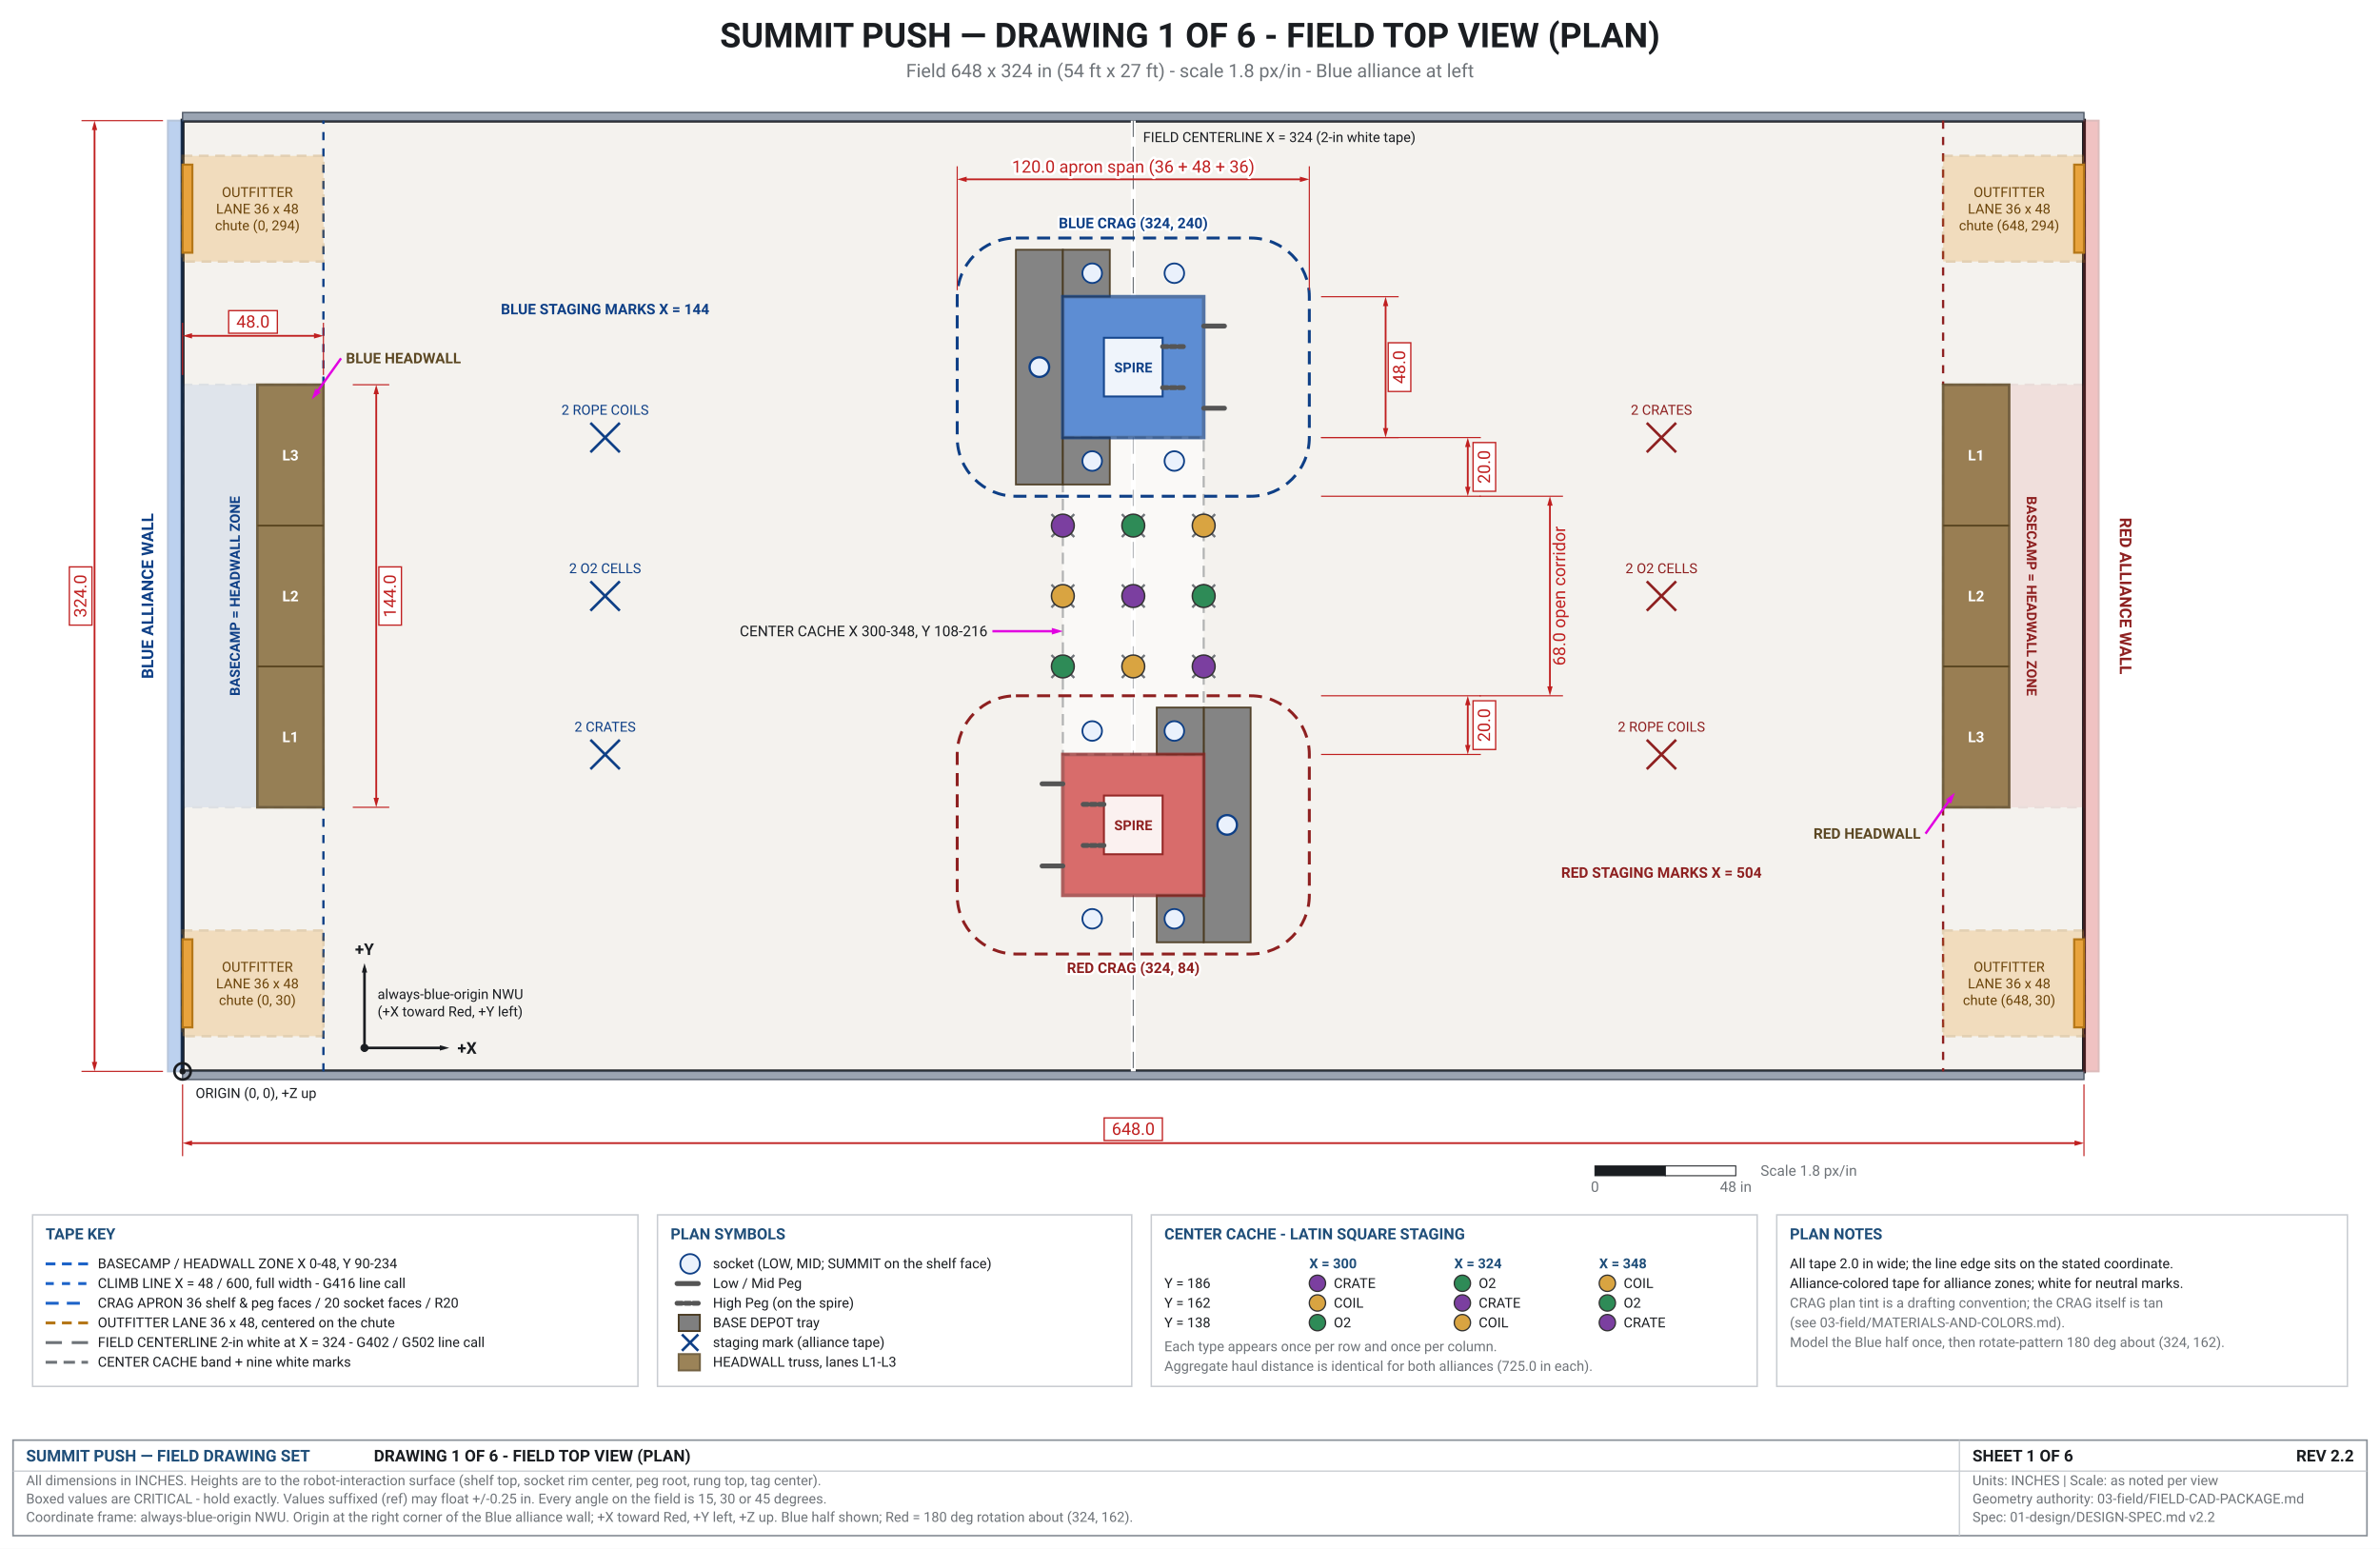
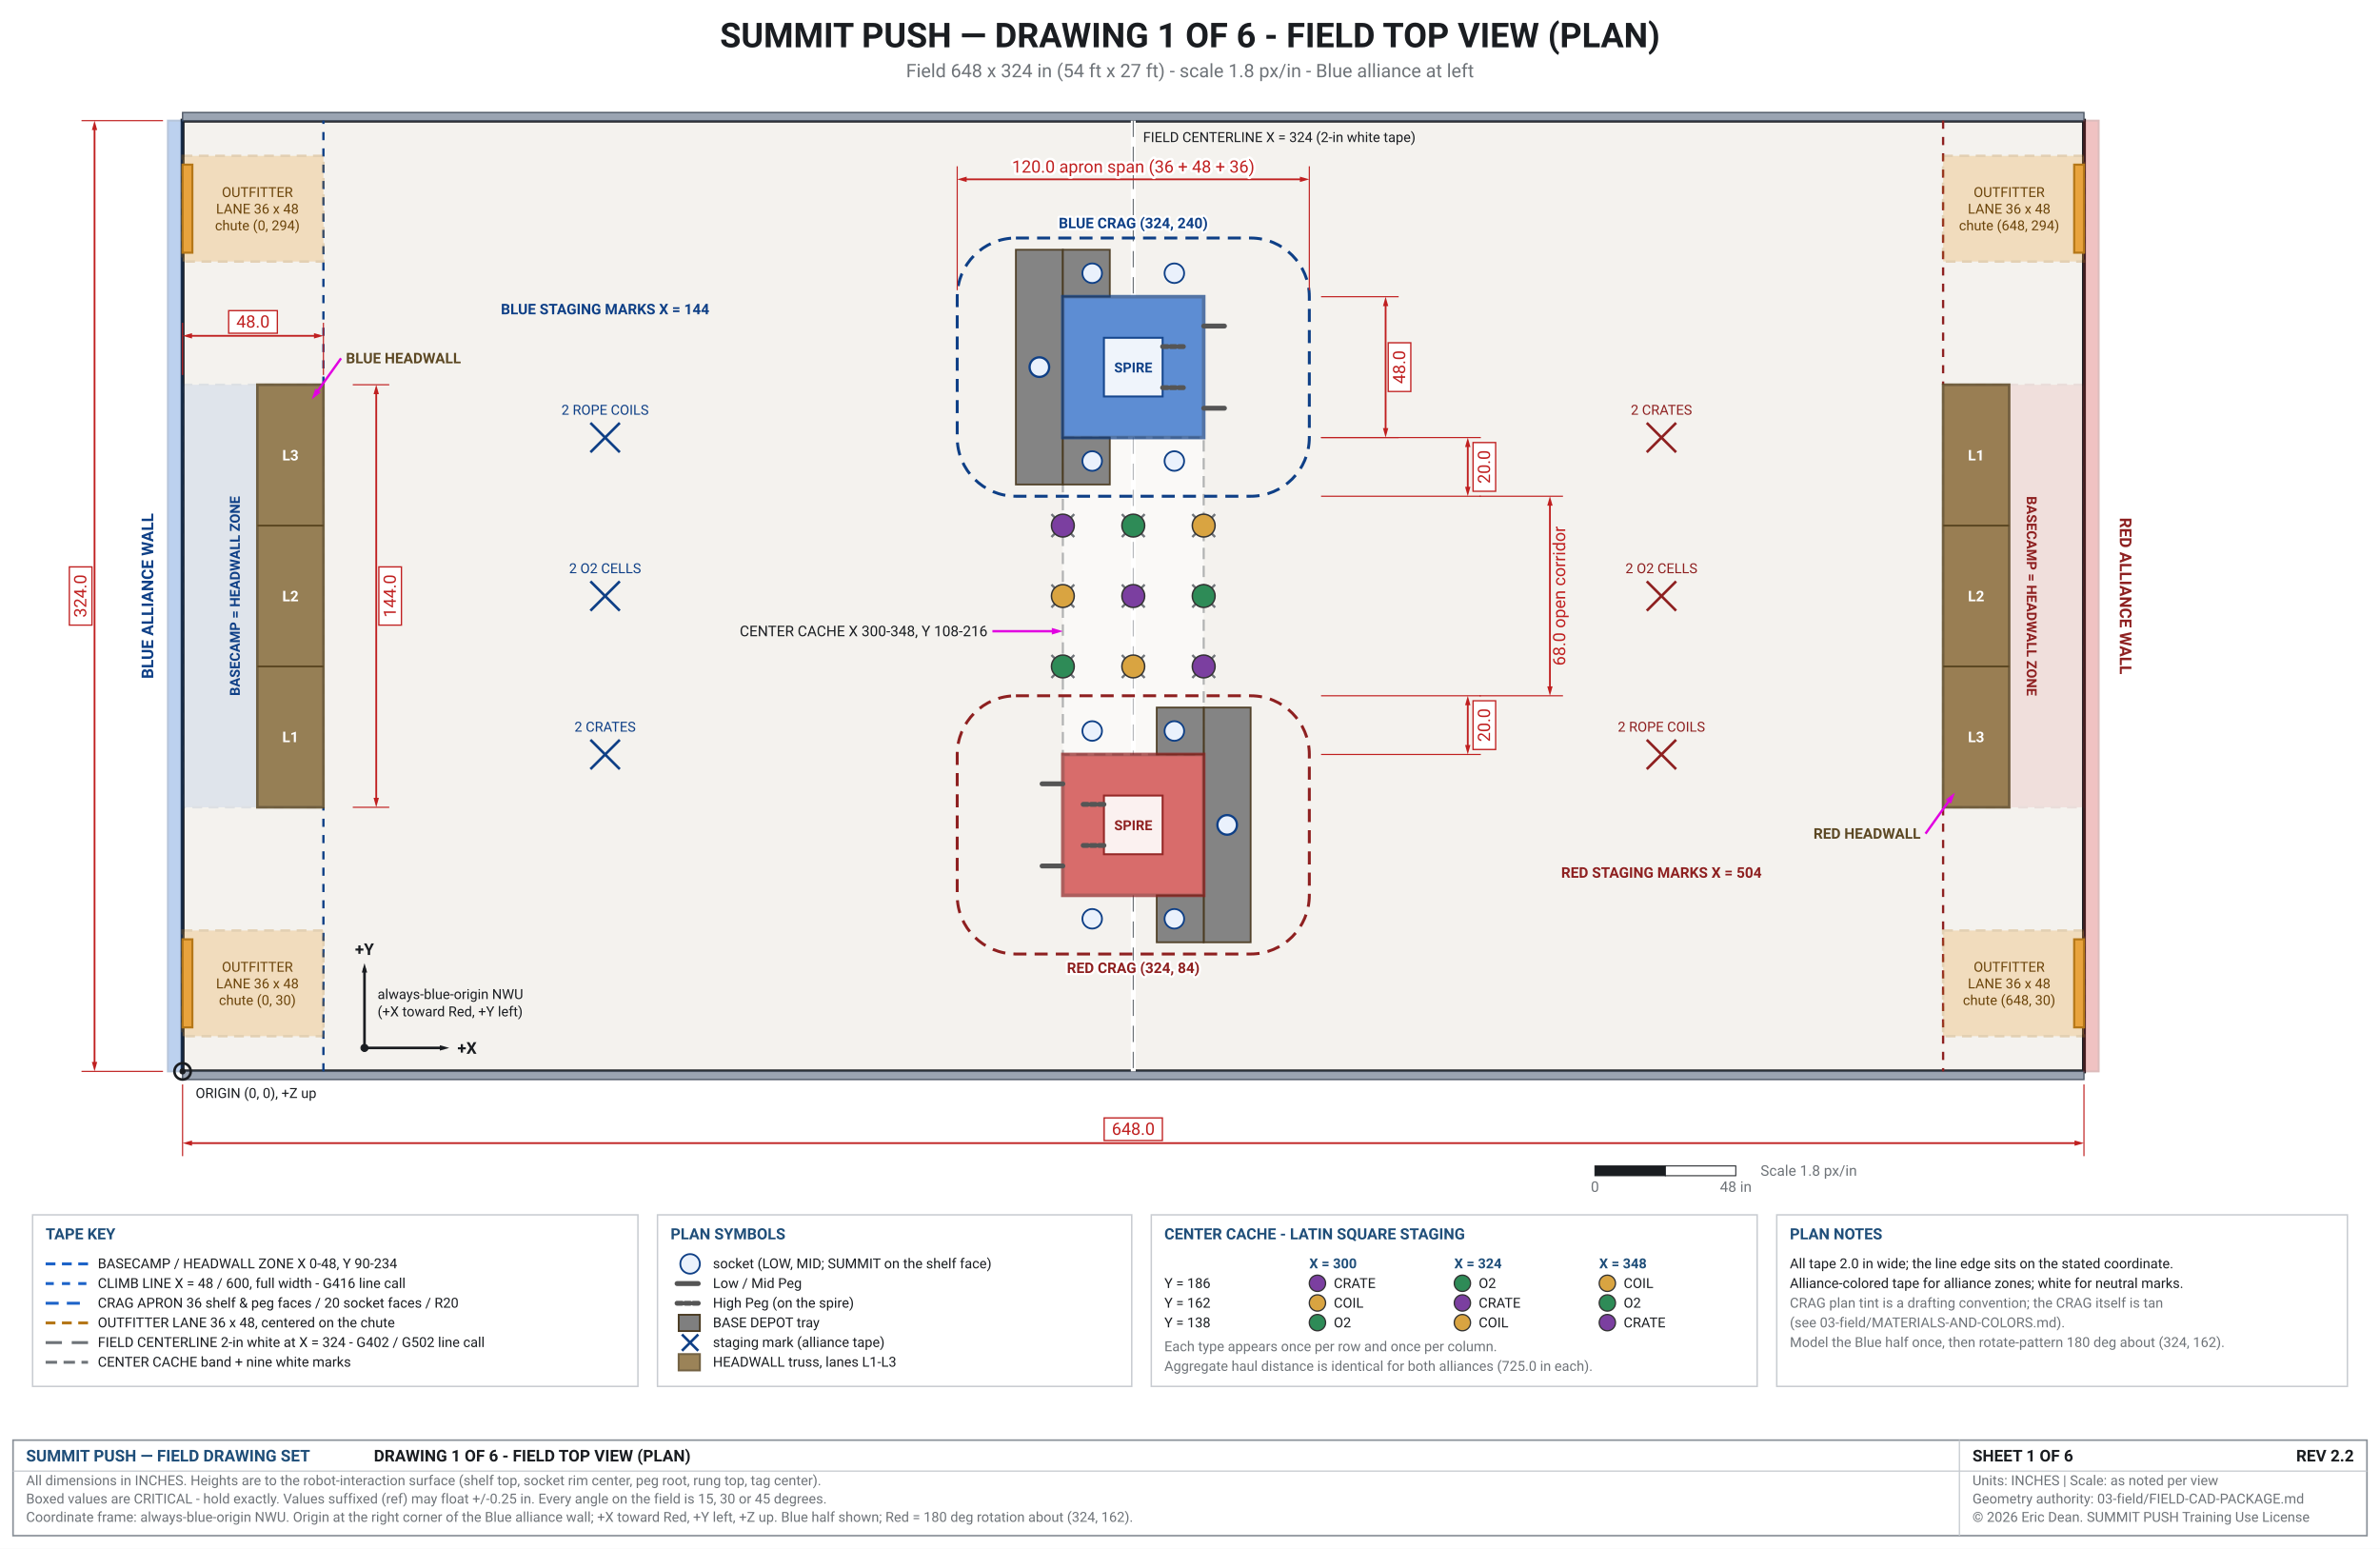
<svg xmlns="http://www.w3.org/2000/svg" viewBox="0 0 1460 950" font-family="Segoe UI, Roboto, Arial, sans-serif">
  <rect width="1460" height="950" fill="#ffffff" />
  <text x="730" y="29.0" text-anchor="middle" font-size="21.00" font-weight="bold" fill="#1A1D21">SUMMIT PUSH — DRAWING 1 OF 6 - FIELD TOP VIEW (PLAN)</text>
  <text x="730" y="47.4" text-anchor="middle" font-size="11.50" fill="#6E7378">Field 648 x 324 in (54 ft x 27 ft) - scale 1.8 px/in - Blue alliance at left</text>
  <rect x="112.00" y="74.00" width="1166.40" height="583.20" fill="#F4F2EE" stroke="#1A1D21" stroke-width="2.40" />
  <rect x="112.00" y="69.00" width="1166.40" height="5.00" fill="#9AA4B2" stroke="#4A5462" stroke-width="0.80" />
  <rect x="112.00" y="657.20" width="1166.40" height="5.00" fill="#9AA4B2" stroke="#4A5462" stroke-width="0.80" />
  <rect x="103.00" y="74.00" width="9.00" height="583.20" fill="#1D63C8" stroke="#0E3F86" stroke-width="1.20" opacity="0.30" />
  <rect x="1278.40" y="74.00" width="9.00" height="583.20" fill="#CC3333" stroke="#8E2020" stroke-width="1.20" opacity="0.30" />
  <text x="94.00" y="365.60" font-size="10.00" fill="#0E3F86" text-anchor="middle" font-weight="bold" transform="rotate(-90.00 94.00 365.60)">BLUE ALLIANCE WALL</text>
  <text x="1300.40" y="365.60" font-size="10.00" fill="#8E2020" text-anchor="middle" font-weight="bold" transform="rotate(90.00 1300.40 365.60)">RED ALLIANCE WALL</text>
  <line x1="695.20" y1="74.00" x2="695.20" y2="182.00" stroke="#FFFFFF" stroke-width="3.00" />
  <line x1="695.20" y1="74.00" x2="695.20" y2="182.00" stroke="#6E7378" stroke-width="0.70" stroke-dasharray="10 6" />
  <line x1="695.20" y1="268.40" x2="695.20" y2="462.80" stroke="#FFFFFF" stroke-width="3.00" />
  <line x1="695.20" y1="268.40" x2="695.20" y2="462.80" stroke="#6E7378" stroke-width="0.70" stroke-dasharray="10 6" />
  <line x1="695.20" y1="549.20" x2="695.20" y2="657.20" stroke="#FFFFFF" stroke-width="3.00" />
  <line x1="695.20" y1="549.20" x2="695.20" y2="657.20" stroke="#6E7378" stroke-width="0.70" stroke-dasharray="10 6" />
  <text x="701.20" y="87.12" font-size="8.50" fill="#1A1D21">FIELD CENTERLINE X = 324 (2-in white tape)</text>
  <rect x="652.00" y="268.40" width="86.40" height="194.40" fill="#FFFFFF" stroke="#6E7378" stroke-width="1.30" stroke-dasharray="7 4" opacity="0.50" />
  <rect x="112.00" y="236.00" width="86.40" height="259.20" fill="#1D63C8" stroke="#0E3F86" stroke-width="1.40" stroke-dasharray="6 4" opacity="0.10" />
  <line x1="198.40" y1="657.20" x2="198.40" y2="495.20" stroke="#0E3F86" stroke-width="1.40" stroke-dasharray="5 5" />
  <line x1="198.40" y1="236.00" x2="198.40" y2="74.00" stroke="#0E3F86" stroke-width="1.40" stroke-dasharray="5 5" />
  <text x="147.10" y="365.60" font-size="8.50" fill="#0E3F86" text-anchor="middle" font-weight="bold" transform="rotate(-90.00 147.10 365.60)">BASECAMP = HEADWALL ZONE</text>
  <rect x="157.89" y="236.00" width="40.51" height="259.20" fill="#8A6D3B" stroke="#5C4823" stroke-width="1.60" opacity="0.85" />
  <line x1="157.89" y1="408.80" x2="198.40" y2="408.80" stroke="#5C4823" stroke-width="1.20" />
  <line x1="157.89" y1="322.40" x2="198.40" y2="322.40" stroke="#5C4823" stroke-width="1.20" />
  <line x1="209.20" y1="219.80" x2="193.36" y2="241.97" stroke="#E100E1" stroke-width="1.45" />
  <path d="M 191.20 245.00 L 193.48 238.32 L 196.78 240.68 Z" fill="#E100E1" stroke="none" />
  <text x="212.20" y="222.86" font-size="9.00" fill="#5C4823" font-weight="bold">BLUE HEADWALL</text>
  <text x="178.15" y="455.24" font-size="9.00" fill="#FFFFFF" text-anchor="middle" font-weight="bold">L1</text>
  <text x="178.15" y="368.84" font-size="9.00" fill="#FFFFFF" text-anchor="middle" font-weight="bold">L2</text>
  <text x="178.15" y="282.44" font-size="9.00" fill="#FFFFFF" text-anchor="middle" font-weight="bold">L3</text>
  <rect x="112.00" y="570.80" width="86.40" height="64.80" fill="#E8A33D" stroke="#B57718" stroke-width="1.50" stroke-dasharray="6 4" opacity="0.28" />
  <rect x="112.00" y="576.20" width="6.00" height="54.00" fill="#E8A33D" stroke="#B57718" stroke-width="1.30" />
  <text x="157.90" y="596.06" font-size="8.50" fill="#6B440A" text-anchor="middle">OUTFITTER</text>
  <text x="157.90" y="606.26" font-size="8.50" fill="#6B440A" text-anchor="middle">LANE 36 x 48</text>
  <text x="157.90" y="616.46" font-size="8.50" fill="#6B440A" text-anchor="middle">chute (0, 30)</text>
  <rect x="112.00" y="95.60" width="86.40" height="64.80" fill="#E8A33D" stroke="#B57718" stroke-width="1.50" stroke-dasharray="6 4" opacity="0.28" />
  <rect x="112.00" y="101.00" width="6.00" height="54.00" fill="#E8A33D" stroke="#B57718" stroke-width="1.30" />
  <text x="157.90" y="120.86" font-size="8.50" fill="#6B440A" text-anchor="middle">OUTFITTER</text>
  <text x="157.90" y="131.06" font-size="8.50" fill="#6B440A" text-anchor="middle">LANE 36 x 48</text>
  <text x="157.90" y="141.26" font-size="8.50" fill="#6B440A" text-anchor="middle">chute (0, 294)</text>
  <line x1="362.20" y1="453.80" x2="380.20" y2="471.80" stroke="#0E3F86" stroke-width="1.60" />
  <line x1="362.20" y1="471.80" x2="380.20" y2="453.80" stroke="#0E3F86" stroke-width="1.60" />
  <text x="371.20" y="448.80" font-size="8.50" fill="#0E3F86" text-anchor="middle">2 CRATES</text>
  <line x1="362.20" y1="356.60" x2="380.20" y2="374.60" stroke="#0E3F86" stroke-width="1.60" />
  <line x1="362.20" y1="374.60" x2="380.20" y2="356.60" stroke="#0E3F86" stroke-width="1.60" />
  <text x="371.20" y="351.60" font-size="8.50" fill="#0E3F86" text-anchor="middle">2 O2 CELLS</text>
  <line x1="362.20" y1="259.40" x2="380.20" y2="277.40" stroke="#0E3F86" stroke-width="1.60" />
  <line x1="362.20" y1="277.40" x2="380.20" y2="259.40" stroke="#0E3F86" stroke-width="1.60" />
  <text x="371.20" y="254.40" font-size="8.50" fill="#0E3F86" text-anchor="middle">2 ROPE COILS</text>
  <text x="371.20" y="192.80" font-size="9.00" fill="#0E3F86" text-anchor="middle" font-weight="bold">BLUE STAGING MARKS  X = 144</text>
  <rect x="623.20" y="153.20" width="28.80" height="144.00" fill="#7F7F7F" stroke="#4A3B22" stroke-width="1.10" opacity="0.95" />
  <rect x="652.00" y="268.40" width="28.80" height="28.80" fill="#7F7F7F" stroke="#4A3B22" stroke-width="1.10" opacity="0.95" />
  <rect x="652.00" y="153.20" width="28.80" height="28.80" fill="#7F7F7F" stroke="#4A3B22" stroke-width="1.10" opacity="0.95" />
  <rect x="652.00" y="182.00" width="86.40" height="86.40" fill="#1D63C8" stroke="#0E3F86" stroke-width="2.20" opacity="0.70" />
  <rect x="677.20" y="207.20" width="36.00" height="36.00" fill="#FFFFFF" stroke="#0E3F86" stroke-width="1.20" opacity="0.90" />
  <text x="695.20" y="228.44" font-size="8.50" fill="#0E3F86" text-anchor="middle" font-weight="bold">SPIRE</text>
  <circle cx="670.00" cy="282.80" r="6.01" fill="#EAF1FC" stroke="#0E3F86" stroke-width="1.10" />
  <circle cx="670.00" cy="167.60" r="6.01" fill="#EAF1FC" stroke="#0E3F86" stroke-width="1.10" />
  <circle cx="720.40" cy="282.80" r="6.01" fill="#EAF1FC" stroke="#0E3F86" stroke-width="1.10" />
  <circle cx="720.40" cy="167.60" r="6.01" fill="#EAF1FC" stroke="#0E3F86" stroke-width="1.10" />
  <circle cx="637.60" cy="225.20" r="6.01" fill="#EAF1FC" stroke="#0E3F86" stroke-width="1.40" />
  <line x1="738.40" y1="250.40" x2="751.13" y2="250.40" stroke="#555555" stroke-width="3.00" stroke-linecap="round" />
  <line x1="713.20" y1="237.80" x2="725.93" y2="237.80" stroke="#555555" stroke-width="3.00" stroke-dasharray="3 2" stroke-linecap="round" />
  <line x1="738.40" y1="200.00" x2="751.13" y2="200.00" stroke="#555555" stroke-width="3.00" stroke-linecap="round" />
  <line x1="713.20" y1="212.60" x2="725.93" y2="212.60" stroke="#555555" stroke-width="3.00" stroke-dasharray="3 2" stroke-linecap="round" />
  <rect x="587.20" y="146.00" width="216.00" height="158.40" fill="none" stroke="#0E3F86" stroke-width="1.80" rx="36.00" stroke-dasharray="8 5" />
  <text x="695.20" y="140.00" font-size="9.00" fill="#0E3F86" text-anchor="middle" font-weight="bold" stroke="#FFFFFF" stroke-width="2.70" stroke-linejoin="round" paint-order="stroke">BLUE CRAG (324, 240)</text>
  <rect x="1192.00" y="236.00" width="86.40" height="259.20" fill="#CC3333" stroke="#8E2020" stroke-width="1.40" stroke-dasharray="6 4" opacity="0.10" />
  <line x1="1192.00" y1="74.00" x2="1192.00" y2="236.00" stroke="#8E2020" stroke-width="1.40" stroke-dasharray="5 5" />
  <line x1="1192.00" y1="495.20" x2="1192.00" y2="657.20" stroke="#8E2020" stroke-width="1.40" stroke-dasharray="5 5" />
  <text x="1243.30" y="365.60" font-size="8.50" fill="#8E2020" text-anchor="middle" font-weight="bold" transform="rotate(90.00 1243.30 365.60)">BASECAMP = HEADWALL ZONE</text>
  <rect x="1192.00" y="236.00" width="40.51" height="259.20" fill="#8A6D3B" stroke="#5C4823" stroke-width="1.60" opacity="0.85" />
  <line x1="1232.51" y1="322.40" x2="1192.00" y2="322.40" stroke="#5C4823" stroke-width="1.20" />
  <line x1="1232.51" y1="408.80" x2="1192.00" y2="408.80" stroke="#5C4823" stroke-width="1.20" />
  <line x1="1181.20" y1="511.40" x2="1197.04" y2="489.23" stroke="#E100E1" stroke-width="1.45" />
  <path d="M 1199.20 486.20 L 1196.92 492.88 L 1193.62 490.52 Z" fill="#E100E1" stroke="none" />
  <text x="1178.20" y="514.46" font-size="9.00" fill="#5C4823" text-anchor="end" font-weight="bold">RED HEADWALL</text>
  <text x="1212.25" y="282.44" font-size="9.00" fill="#FFFFFF" text-anchor="middle" font-weight="bold">L1</text>
  <text x="1212.25" y="368.84" font-size="9.00" fill="#FFFFFF" text-anchor="middle" font-weight="bold">L2</text>
  <text x="1212.25" y="455.24" font-size="9.00" fill="#FFFFFF" text-anchor="middle" font-weight="bold">L3</text>
  <rect x="1192.00" y="95.60" width="86.40" height="64.80" fill="#E8A33D" stroke="#B57718" stroke-width="1.50" stroke-dasharray="6 4" opacity="0.28" />
  <rect x="1272.40" y="101.00" width="6.00" height="54.00" fill="#E8A33D" stroke="#B57718" stroke-width="1.30" />
  <text x="1232.50" y="120.86" font-size="8.50" fill="#6B440A" text-anchor="middle">OUTFITTER</text>
  <text x="1232.50" y="131.06" font-size="8.50" fill="#6B440A" text-anchor="middle">LANE 36 x 48</text>
  <text x="1232.50" y="141.26" font-size="8.50" fill="#6B440A" text-anchor="middle">chute (648, 294)</text>
  <rect x="1192.00" y="570.80" width="86.40" height="64.80" fill="#E8A33D" stroke="#B57718" stroke-width="1.50" stroke-dasharray="6 4" opacity="0.28" />
  <rect x="1272.40" y="576.20" width="6.00" height="54.00" fill="#E8A33D" stroke="#B57718" stroke-width="1.30" />
  <text x="1232.50" y="596.06" font-size="8.50" fill="#6B440A" text-anchor="middle">OUTFITTER</text>
  <text x="1232.50" y="606.26" font-size="8.50" fill="#6B440A" text-anchor="middle">LANE 36 x 48</text>
  <text x="1232.50" y="616.46" font-size="8.50" fill="#6B440A" text-anchor="middle">chute (648, 30)</text>
  <line x1="1010.20" y1="259.40" x2="1028.20" y2="277.40" stroke="#8E2020" stroke-width="1.60" />
  <line x1="1010.20" y1="277.40" x2="1028.20" y2="259.40" stroke="#8E2020" stroke-width="1.60" />
  <text x="1019.20" y="254.40" font-size="8.50" fill="#8E2020" text-anchor="middle">2 CRATES</text>
  <line x1="1010.20" y1="356.60" x2="1028.20" y2="374.60" stroke="#8E2020" stroke-width="1.60" />
  <line x1="1010.20" y1="374.60" x2="1028.20" y2="356.60" stroke="#8E2020" stroke-width="1.60" />
  <text x="1019.20" y="351.60" font-size="8.50" fill="#8E2020" text-anchor="middle">2 O2 CELLS</text>
  <line x1="1010.20" y1="453.80" x2="1028.20" y2="471.80" stroke="#8E2020" stroke-width="1.60" />
  <line x1="1010.20" y1="471.80" x2="1028.20" y2="453.80" stroke="#8E2020" stroke-width="1.60" />
  <text x="1019.20" y="448.80" font-size="8.50" fill="#8E2020" text-anchor="middle">2 ROPE COILS</text>
  <text x="1019.20" y="538.40" font-size="9.00" fill="#8E2020" text-anchor="middle" font-weight="bold">RED STAGING MARKS  X = 504</text>
  <rect x="738.40" y="434.00" width="28.80" height="144.00" fill="#7F7F7F" stroke="#4A3B22" stroke-width="1.10" opacity="0.95" />
  <rect x="709.60" y="549.20" width="28.80" height="28.80" fill="#7F7F7F" stroke="#4A3B22" stroke-width="1.10" opacity="0.95" />
  <rect x="709.60" y="434.00" width="28.80" height="28.80" fill="#7F7F7F" stroke="#4A3B22" stroke-width="1.10" opacity="0.95" />
  <rect x="652.00" y="462.80" width="86.40" height="86.40" fill="#CC3333" stroke="#8E2020" stroke-width="2.20" opacity="0.70" />
  <rect x="677.20" y="488.00" width="36.00" height="36.00" fill="#FFFFFF" stroke="#8E2020" stroke-width="1.20" opacity="0.90" />
  <text x="695.20" y="509.24" font-size="8.50" fill="#8E2020" text-anchor="middle" font-weight="bold">SPIRE</text>
  <circle cx="720.40" cy="563.60" r="6.01" fill="#EAF1FC" stroke="#0E3F86" stroke-width="1.10" />
  <circle cx="720.40" cy="448.40" r="6.01" fill="#EAF1FC" stroke="#0E3F86" stroke-width="1.10" />
  <circle cx="670.00" cy="563.60" r="6.01" fill="#EAF1FC" stroke="#0E3F86" stroke-width="1.10" />
  <circle cx="670.00" cy="448.40" r="6.01" fill="#EAF1FC" stroke="#0E3F86" stroke-width="1.10" />
  <circle cx="752.80" cy="506.00" r="6.01" fill="#EAF1FC" stroke="#0E3F86" stroke-width="1.40" />
  <line x1="652.00" y1="531.20" x2="639.27" y2="531.20" stroke="#555555" stroke-width="3.00" stroke-linecap="round" />
  <line x1="677.20" y1="518.60" x2="664.47" y2="518.60" stroke="#555555" stroke-width="3.00" stroke-dasharray="3 2" stroke-linecap="round" />
  <line x1="652.00" y1="480.80" x2="639.27" y2="480.80" stroke="#555555" stroke-width="3.00" stroke-linecap="round" />
  <line x1="677.20" y1="493.40" x2="664.47" y2="493.40" stroke="#555555" stroke-width="3.00" stroke-dasharray="3 2" stroke-linecap="round" />
  <rect x="587.20" y="426.80" width="216.00" height="158.40" fill="none" stroke="#8E2020" stroke-width="1.80" rx="36.00" stroke-dasharray="8 5" />
  <text x="695.20" y="596.86" font-size="9.00" fill="#8E2020" text-anchor="middle" font-weight="bold" stroke="#FFFFFF" stroke-width="2.70" stroke-linejoin="round" paint-order="stroke">RED CRAG (324, 84)</text>
  <line x1="645.00" y1="401.80" x2="659.00" y2="415.80" stroke="#6E7378" stroke-width="1.40" />
  <line x1="645.00" y1="415.80" x2="659.00" y2="401.80" stroke="#6E7378" stroke-width="1.40" />
  <circle cx="652.00" cy="408.80" r="7.00" fill="#2E8B57" stroke="#333333" stroke-width="0.90" />
  <line x1="645.00" y1="358.60" x2="659.00" y2="372.60" stroke="#6E7378" stroke-width="1.40" />
  <line x1="645.00" y1="372.60" x2="659.00" y2="358.60" stroke="#6E7378" stroke-width="1.40" />
  <circle cx="652.00" cy="365.60" r="7.00" fill="#D9A441" stroke="#333333" stroke-width="0.90" />
  <line x1="645.00" y1="315.40" x2="659.00" y2="329.40" stroke="#6E7378" stroke-width="1.40" />
  <line x1="645.00" y1="329.40" x2="659.00" y2="315.40" stroke="#6E7378" stroke-width="1.40" />
  <circle cx="652.00" cy="322.40" r="7.00" fill="#7B3FA0" stroke="#333333" stroke-width="0.90" />
  <line x1="688.20" y1="401.80" x2="702.20" y2="415.80" stroke="#6E7378" stroke-width="1.40" />
  <line x1="688.20" y1="415.80" x2="702.20" y2="401.80" stroke="#6E7378" stroke-width="1.40" />
  <circle cx="695.20" cy="408.80" r="7.00" fill="#D9A441" stroke="#333333" stroke-width="0.90" />
  <line x1="688.20" y1="358.60" x2="702.20" y2="372.60" stroke="#6E7378" stroke-width="1.40" />
  <line x1="688.20" y1="372.60" x2="702.20" y2="358.60" stroke="#6E7378" stroke-width="1.40" />
  <circle cx="695.20" cy="365.60" r="7.00" fill="#7B3FA0" stroke="#333333" stroke-width="0.90" />
  <line x1="688.20" y1="315.40" x2="702.20" y2="329.40" stroke="#6E7378" stroke-width="1.40" />
  <line x1="688.20" y1="329.40" x2="702.20" y2="315.40" stroke="#6E7378" stroke-width="1.40" />
  <circle cx="695.20" cy="322.40" r="7.00" fill="#2E8B57" stroke="#333333" stroke-width="0.90" />
  <line x1="731.40" y1="401.80" x2="745.40" y2="415.80" stroke="#6E7378" stroke-width="1.40" />
  <line x1="731.40" y1="415.80" x2="745.40" y2="401.80" stroke="#6E7378" stroke-width="1.40" />
  <circle cx="738.40" cy="408.80" r="7.00" fill="#7B3FA0" stroke="#333333" stroke-width="0.90" />
  <line x1="731.40" y1="358.60" x2="745.40" y2="372.60" stroke="#6E7378" stroke-width="1.40" />
  <line x1="731.40" y1="372.60" x2="745.40" y2="358.60" stroke="#6E7378" stroke-width="1.40" />
  <circle cx="738.40" cy="365.60" r="7.00" fill="#2E8B57" stroke="#333333" stroke-width="0.90" />
  <line x1="731.40" y1="315.40" x2="745.40" y2="329.40" stroke="#6E7378" stroke-width="1.40" />
  <line x1="731.40" y1="329.40" x2="745.40" y2="315.40" stroke="#6E7378" stroke-width="1.40" />
  <circle cx="738.40" cy="322.40" r="7.00" fill="#D9A441" stroke="#333333" stroke-width="0.90" />
  <line x1="608.80" y1="387.20" x2="648.28" y2="387.20" stroke="#E100E1" stroke-width="1.45" />
  <path d="M 652.00 387.20 L 645.24 389.23 L 645.24 385.17 Z" fill="#E100E1" stroke="none" />
  <text x="605.80" y="390.26" font-size="9.00" fill="#1A1D21" text-anchor="end">CENTER CACHE  X 300-348, Y 108-216</text>
  <line x1="115.19" y1="701.20" x2="1275.21" y2="701.20" stroke="#C02020" stroke-width="1.10" />
  <path d="M 1278.40 701.20 L 1272.61 702.84 L 1272.61 699.56 Z" fill="#C02020" stroke="none" />
  <path d="M 112.00 701.20 L 117.79 699.56 L 117.79 702.84 Z" fill="#C02020" stroke="none" />
  <line x1="112.00" y1="665.20" x2="112.00" y2="709.20" stroke="#C02020" stroke-width="0.70" />
  <line x1="1278.40" y1="665.20" x2="1278.40" y2="709.20" stroke="#C02020" stroke-width="0.70" />
  <rect x="677.34" y="685.74" width="35.72" height="13.86" fill="#ffffff" stroke="#C02020" stroke-width="0.80" />
  <text x="695.20" y="696.13" font-size="10.50" fill="#C02020" text-anchor="middle">648.0</text>
  <line x1="58.00" y1="77.19" x2="58.00" y2="654.01" stroke="#C02020" stroke-width="1.10" />
  <path d="M 58.00 657.20 L 56.36 651.41 L 59.64 651.41 Z" fill="#C02020" stroke="none" />
  <path d="M 58.00 74.00 L 59.64 79.79 L 56.36 79.79 Z" fill="#C02020" stroke="none" />
  <line x1="100.00" y1="74.00" x2="50.00" y2="74.00" stroke="#C02020" stroke-width="0.70" />
  <line x1="100.00" y1="657.20" x2="50.00" y2="657.20" stroke="#C02020" stroke-width="0.70" />
  <rect x="40.14" y="350.14" width="35.72" height="13.86" fill="#ffffff" stroke="#C02020" stroke-width="0.80" transform="rotate(-90.00 58.00 365.60)" />
  <text x="58.00" y="360.54" font-size="10.50" fill="#C02020" text-anchor="middle" transform="rotate(-90.00 58.00 365.60)">324.0</text>
  <line x1="115.19" y1="206.00" x2="195.21" y2="206.00" stroke="#C02020" stroke-width="1.10" />
  <path d="M 198.40 206.00 L 192.61 207.64 L 192.61 204.36 Z" fill="#C02020" stroke="none" />
  <path d="M 112.00 206.00 L 117.79 204.36 L 117.79 207.64 Z" fill="#C02020" stroke="none" />
  <line x1="112.00" y1="230.00" x2="112.00" y2="198.00" stroke="#C02020" stroke-width="0.70" />
  <line x1="198.40" y1="230.00" x2="198.40" y2="198.00" stroke="#C02020" stroke-width="0.70" />
  <rect x="140.26" y="190.54" width="29.88" height="13.86" fill="#ffffff" stroke="#C02020" stroke-width="0.80" />
  <text x="155.20" y="200.94" font-size="10.50" fill="#C02020" text-anchor="middle">48.0</text>
  <line x1="230.80" y1="239.19" x2="230.80" y2="492.01" stroke="#C02020" stroke-width="1.10" />
  <path d="M 230.80 495.20 L 229.16 489.41 L 232.44 489.41 Z" fill="#C02020" stroke="none" />
  <path d="M 230.80 236.00 L 232.44 241.79 L 229.16 241.79 Z" fill="#C02020" stroke="none" />
  <line x1="216.40" y1="236.00" x2="238.80" y2="236.00" stroke="#C02020" stroke-width="0.70" />
  <line x1="216.40" y1="495.20" x2="238.80" y2="495.20" stroke="#C02020" stroke-width="0.70" />
  <rect x="212.94" y="367.20" width="35.72" height="13.86" fill="#ffffff" stroke="#C02020" stroke-width="0.80" transform="rotate(-90.00 230.80 365.60)" />
  <text x="230.80" y="377.60" font-size="10.50" fill="#C02020" text-anchor="middle" transform="rotate(-90.00 230.80 365.60)">144.0</text>
  <line x1="590.39" y1="110.00" x2="800.01" y2="110.00" stroke="#C02020" stroke-width="1.10" />
  <path d="M 803.20 110.00 L 797.41 111.64 L 797.41 108.36 Z" fill="#C02020" stroke="none" />
  <path d="M 587.20 110.00 L 592.99 108.36 L 592.99 111.64 Z" fill="#C02020" stroke="none" />
  <line x1="587.20" y1="178.00" x2="587.20" y2="102.00" stroke="#C02020" stroke-width="0.70" />
  <line x1="803.20" y1="178.00" x2="803.20" y2="102.00" stroke="#C02020" stroke-width="0.70" />
  <text x="695.20" y="105.88" font-size="10.50" fill="#C02020" text-anchor="middle" stroke="#FFFFFF" stroke-width="3.15" stroke-linejoin="round" paint-order="stroke">120.0 apron span (36 + 48 + 36)</text>
  <line x1="850.00" y1="185.19" x2="850.00" y2="265.21" stroke="#C02020" stroke-width="1.10" />
  <path d="M 850.00 268.40 L 848.36 262.61 L 851.64 262.61 Z" fill="#C02020" stroke="none" />
  <path d="M 850.00 182.00 L 851.64 187.79 L 848.36 187.79 Z" fill="#C02020" stroke="none" />
  <line x1="810.40" y1="182.00" x2="858.00" y2="182.00" stroke="#C02020" stroke-width="0.70" />
  <line x1="810.40" y1="268.40" x2="858.00" y2="268.40" stroke="#C02020" stroke-width="0.70" />
  <rect x="835.06" y="226.80" width="29.88" height="13.86" fill="#ffffff" stroke="#C02020" stroke-width="0.80" transform="rotate(-90.00 850.00 225.20)" />
  <text x="850.00" y="237.19" font-size="10.50" fill="#C02020" text-anchor="middle" transform="rotate(-90.00 850.00 225.20)">48.0</text>
  <line x1="900.40" y1="271.59" x2="900.40" y2="301.21" stroke="#C02020" stroke-width="1.10" />
  <path d="M 900.40 304.40 L 898.76 298.61 L 902.04 298.61 Z" fill="#C02020" stroke="none" />
  <path d="M 900.40 268.40 L 902.04 274.19 L 898.76 274.19 Z" fill="#C02020" stroke="none" />
  <line x1="810.40" y1="268.40" x2="908.40" y2="268.40" stroke="#C02020" stroke-width="0.70" />
  <line x1="810.40" y1="304.40" x2="908.40" y2="304.40" stroke="#C02020" stroke-width="0.70" />
  <rect x="885.46" y="289.64" width="29.88" height="13.86" fill="#ffffff" stroke="#C02020" stroke-width="0.80" transform="rotate(-90.00 900.40 286.40)" />
  <text x="900.40" y="300.04" font-size="10.50" fill="#C02020" text-anchor="middle" transform="rotate(-90.00 900.40 286.40)">20.0</text>
  <line x1="900.40" y1="429.99" x2="900.40" y2="459.61" stroke="#C02020" stroke-width="1.10" />
  <path d="M 900.40 462.80 L 898.76 457.01 L 902.04 457.01 Z" fill="#C02020" stroke="none" />
  <path d="M 900.40 426.80 L 902.04 432.59 L 898.76 432.59 Z" fill="#C02020" stroke="none" />
  <line x1="810.40" y1="426.80" x2="908.40" y2="426.80" stroke="#C02020" stroke-width="0.70" />
  <line x1="810.40" y1="462.80" x2="908.40" y2="462.80" stroke="#C02020" stroke-width="0.70" />
  <rect x="885.46" y="448.04" width="29.88" height="13.86" fill="#ffffff" stroke="#C02020" stroke-width="0.80" transform="rotate(-90.00 900.40 444.80)" />
  <text x="900.40" y="458.44" font-size="10.50" fill="#C02020" text-anchor="middle" transform="rotate(-90.00 900.40 444.80)">20.0</text>
  <line x1="950.80" y1="307.59" x2="950.80" y2="423.61" stroke="#C02020" stroke-width="1.10" />
  <path d="M 950.80 426.80 L 949.16 421.01 L 952.44 421.01 Z" fill="#C02020" stroke="none" />
  <path d="M 950.80 304.40 L 952.44 310.19 L 949.16 310.19 Z" fill="#C02020" stroke="none" />
  <line x1="907.60" y1="304.40" x2="958.80" y2="304.40" stroke="#C02020" stroke-width="0.70" />
  <line x1="907.60" y1="426.80" x2="958.80" y2="426.80" stroke="#C02020" stroke-width="0.70" />
  <text x="950.80" y="374.97" font-size="10.50" fill="#C02020" text-anchor="middle" transform="rotate(-90.00 950.80 365.60)">68.0 open corridor</text>
  <circle cx="112.00" cy="657.20" r="5.00" fill="none" stroke="#1A1D21" stroke-width="1.60" />
  <circle cx="112.00" cy="657.20" r="1.60" fill="#1A1D21" stroke="#1A1D21" stroke-width="0.60" />
  <text x="120.00" y="673.49" font-size="8.50" fill="#1A1D21">ORIGIN (0, 0), +Z up</text>
  <circle cx="223.60" cy="642.80" r="2.20" fill="#1A1D21" stroke="#1A1D21" stroke-width="0.60" />
  <line x1="223.60" y1="642.80" x2="272.41" y2="642.80" stroke="#1A1D21" stroke-width="1.60" />
  <path d="M 275.60 642.80 L 269.81 644.44 L 269.81 641.16 Z" fill="#1A1D21" stroke="none" />
  <line x1="223.60" y1="642.80" x2="223.60" y2="593.99" stroke="#1A1D21" stroke-width="1.60" />
  <path d="M 223.60 590.80 L 225.24 596.59 L 221.96 596.59 Z" fill="#1A1D21" stroke="none" />
  <text x="280.60" y="646.40" font-size="10.00" fill="#1A1D21" font-weight="bold">+X</text>
  <text x="223.60" y="585.80" font-size="10.00" fill="#1A1D21" text-anchor="middle" font-weight="bold">+Y</text>
  <text x="231.60" y="612.80" font-size="8.50" fill="#1A1D21">always-blue-origin NWU</text>
  <text x="231.60" y="623.43" font-size="8.50" fill="#1A1D21">(+X toward Red, +Y left)</text>
  <rect x="978.40" y="715.20" width="43.20" height="6.00" fill="#1A1D21" stroke="#1A1D21" stroke-width="0.60" />
  <rect x="1021.60" y="715.20" width="43.20" height="6.00" fill="#ffffff" stroke="#1A1D21" stroke-width="0.60" />
  <text x="978.40" y="731.10" font-size="9.00" fill="#6E7378" text-anchor="middle">0</text>
  <text x="1064.80" y="731.10" font-size="9.00" fill="#6E7378" text-anchor="middle">48 in</text>
  <text x="1079.96" y="721.20" font-size="9.00" fill="#6E7378">Scale 1.8 px/in</text>
  <rect x="20.00" y="745.20" width="371.34" height="105.22" fill="#FFFFFF" stroke="#C8CCD1" stroke-width="0.90" />
  <text x="28.00" y="760.23" font-size="9.50" fill="#1F4E79" font-weight="bold">TAPE KEY</text>
  <line x1="28.00" y1="775.28" x2="54.00" y2="775.28" stroke="#1D63C8" stroke-width="1.80" stroke-dasharray="6 4" />
  <text x="60.00" y="778.00" font-size="8.50" fill="#1A1D21">BASECAMP / HEADWALL ZONE  X 0-48, Y 90-234</text>
  <line x1="28.00" y1="787.35" x2="54.00" y2="787.35" stroke="#1D63C8" stroke-width="1.80" stroke-dasharray="5 5" />
  <text x="60.00" y="790.07" font-size="8.50" fill="#1A1D21">CLIMB LINE  X = 48 / 600, full width - G416 line call</text>
  <line x1="28.00" y1="799.42" x2="54.00" y2="799.42" stroke="#1D63C8" stroke-width="1.80" stroke-dasharray="8 5" />
  <text x="60.00" y="802.14" font-size="8.50" fill="#1A1D21">CRAG APRON  36 shelf &amp; peg faces / 20 socket faces / R20</text>
  <line x1="28.00" y1="811.49" x2="54.00" y2="811.49" stroke="#B57718" stroke-width="1.80" stroke-dasharray="6 4" />
  <text x="60.00" y="814.21" font-size="8.50" fill="#1A1D21">OUTFITTER LANE  36 x 48, centered on the chute</text>
  <line x1="28.00" y1="823.56" x2="54.00" y2="823.56" stroke="#6E7378" stroke-width="1.80" stroke-dasharray="10 6" />
  <text x="60.00" y="826.28" font-size="8.50" fill="#1A1D21">FIELD CENTERLINE  2-in white at X = 324 - G402 / G502 line call</text>
  <line x1="28.00" y1="835.63" x2="54.00" y2="835.63" stroke="#6E7378" stroke-width="1.80" stroke-dasharray="7 4" />
  <text x="60.00" y="838.35" font-size="8.50" fill="#1A1D21">CENTER CACHE band + nine white marks</text>
  <rect x="403.34" y="745.20" width="290.92" height="105.22" fill="#FFFFFF" stroke="#C8CCD1" stroke-width="0.90" />
  <text x="411.34" y="760.23" font-size="9.50" fill="#1F4E79" font-weight="bold">PLAN SYMBOLS</text>
  <circle cx="423.34" cy="775.28" r="6.01" fill="#EAF1FC" stroke="#0E3F86" stroke-width="1.10" />
  <text x="437.34" y="778.00" font-size="8.50" fill="#1A1D21">socket (LOW, MID; SUMMIT on the shelf face)</text>
  <line x1="415.34" y1="787.35" x2="428.34" y2="787.35" stroke="#555555" stroke-width="3.00" stroke-linecap="round" />
  <text x="437.34" y="790.07" font-size="8.50" fill="#1A1D21">Low / Mid Peg</text>
  <line x1="415.34" y1="799.42" x2="428.34" y2="799.42" stroke="#555555" stroke-width="3.00" stroke-dasharray="3 2" stroke-linecap="round" />
  <text x="437.34" y="802.14" font-size="8.50" fill="#1A1D21">High Peg (on the spire)</text>
  <rect x="416.34" y="806.49" width="13.00" height="10.00" fill="#7F7F7F" stroke="#4A3B22" stroke-width="1.10" />
  <text x="437.34" y="814.21" font-size="8.50" fill="#1A1D21">BASE DEPOT tray</text>
  <line x1="418.34" y1="818.56" x2="428.34" y2="828.56" stroke="#0E3F86" stroke-width="1.60" />
  <line x1="418.34" y1="828.56" x2="428.34" y2="818.56" stroke="#0E3F86" stroke-width="1.60" />
  <text x="437.34" y="826.28" font-size="8.50" fill="#1A1D21">staging mark (alliance tape)</text>
  <rect x="416.34" y="830.63" width="13.00" height="10.00" fill="#8A6D3B" stroke="#5C4823" stroke-width="1.20" opacity="0.85" />
  <text x="437.34" y="838.35" font-size="8.50" fill="#1A1D21">HEADWALL truss, lanes L1-L3</text>
  <rect x="706.26" y="745.20" width="371.67" height="105.22" fill="#FFFFFF" stroke="#C8CCD1" stroke-width="0.90" />
  <text x="714.26" y="760.23" font-size="9.50" fill="#1F4E79" font-weight="bold">CENTER CACHE - LATIN SQUARE STAGING</text>
  <text x="803.18" y="778.00" font-size="8.50" fill="#1F4E79" font-weight="bold">X = 300</text>
  <text x="892.10" y="778.00" font-size="8.50" fill="#1F4E79" font-weight="bold">X = 324</text>
  <text x="981.02" y="778.00" font-size="8.50" fill="#1F4E79" font-weight="bold">X = 348</text>
  <text x="714.26" y="790.07" font-size="8.50" fill="#1A1D21">Y = 186</text>
  <circle cx="808.18" cy="787.18" r="5.00" fill="#7B3FA0" stroke="#333333" stroke-width="0.80" />
  <text x="818.18" y="790.07" font-size="8.50" fill="#1A1D21">CRATE</text>
  <circle cx="897.10" cy="787.18" r="5.00" fill="#2E8B57" stroke="#333333" stroke-width="0.80" />
  <text x="907.10" y="790.07" font-size="8.50" fill="#1A1D21">O2</text>
  <circle cx="986.02" cy="787.18" r="5.00" fill="#D9A441" stroke="#333333" stroke-width="0.80" />
  <text x="996.02" y="790.07" font-size="8.50" fill="#1A1D21">COIL</text>
  <text x="714.26" y="802.14" font-size="8.50" fill="#1A1D21">Y = 162</text>
  <circle cx="808.18" cy="799.25" r="5.00" fill="#D9A441" stroke="#333333" stroke-width="0.80" />
  <text x="818.18" y="802.14" font-size="8.50" fill="#1A1D21">COIL</text>
  <circle cx="897.10" cy="799.25" r="5.00" fill="#7B3FA0" stroke="#333333" stroke-width="0.80" />
  <text x="907.10" y="802.14" font-size="8.50" fill="#1A1D21">CRATE</text>
  <circle cx="986.02" cy="799.25" r="5.00" fill="#2E8B57" stroke="#333333" stroke-width="0.80" />
  <text x="996.02" y="802.14" font-size="8.50" fill="#1A1D21">O2</text>
  <text x="714.26" y="814.21" font-size="8.50" fill="#1A1D21">Y = 138</text>
  <circle cx="808.18" cy="811.32" r="5.00" fill="#2E8B57" stroke="#333333" stroke-width="0.80" />
  <text x="818.18" y="814.21" font-size="8.50" fill="#1A1D21">O2</text>
  <circle cx="897.10" cy="811.32" r="5.00" fill="#D9A441" stroke="#333333" stroke-width="0.80" />
  <text x="907.10" y="814.21" font-size="8.50" fill="#1A1D21">COIL</text>
  <circle cx="986.02" cy="811.32" r="5.00" fill="#7B3FA0" stroke="#333333" stroke-width="0.80" />
  <text x="996.02" y="814.21" font-size="8.50" fill="#1A1D21">CRATE</text>
  <text x="714.26" y="828.83" font-size="8.50" fill="#6E7378">Each type appears once per row and once per column.</text>
  <text x="714.26" y="840.90" font-size="8.50" fill="#6E7378">Aggregate haul distance is identical for both alliances (725.0 in each).</text>
  <rect x="1089.94" y="745.20" width="350.06" height="105.22" fill="#FFFFFF" stroke="#C8CCD1" stroke-width="0.90" />
  <text x="1097.94" y="760.23" font-size="9.50" fill="#1F4E79" font-weight="bold">PLAN NOTES</text>
  <text x="1097.94" y="778.00" font-size="8.50" fill="#1A1D21">All tape 2.0 in wide; the line edge sits on the stated coordinate.</text>
  <text x="1097.94" y="790.07" font-size="8.50" fill="#1A1D21">Alliance-colored tape for alliance zones; white for neutral marks.</text>
  <text x="1097.94" y="802.14" font-size="8.50" fill="#6E7378">CRAG plan tint is a drafting convention; the CRAG itself is tan</text>
  <text x="1097.94" y="814.21" font-size="8.50" fill="#6E7378">(see 03-field/MATERIALS-AND-COLORS.md).</text>
  <text x="1097.94" y="826.28" font-size="8.50" fill="#6E7378">Model the Blue half once, then rotate-pattern 180 deg about (324, 162).</text>
  <rect x="8.00" y="883.39" width="1444.00" height="58.61" fill="#FFFFFF" stroke="#8A9199" stroke-width="1.00" />
  <line x1="8.00" y1="902.39" x2="1452.00" y2="902.39" stroke="#C8CCD1" stroke-width="0.80" />
  <line x1="1202.00" y1="883.39" x2="1202.00" y2="942.00" stroke="#C8CCD1" stroke-width="0.80" />
  <text x="16.00" y="896.49" font-size="10.00" fill="#1F4E79" font-weight="bold">SUMMIT PUSH — FIELD DRAWING SET</text>
  <text x="229.34" y="896.49" font-size="10.00" fill="#1A1D21" font-weight="bold">DRAWING 1 OF 6 - FIELD TOP VIEW (PLAN)</text>
  <text x="16.00" y="911.06" font-size="8.50" fill="#6E7378">All dimensions in INCHES. Heights are to the robot-interaction surface (shelf top, socket rim center, peg root, rung top, tag center).</text>
  <text x="16.00" y="922.28" font-size="8.50" fill="#6E7378">Boxed values are CRITICAL - hold exactly. Values suffixed (ref) may float +/-0.25 in. Every angle on the field is 15, 30 or 45 degrees.</text>
  <text x="16.00" y="933.50" font-size="8.50" fill="#6E7378">Coordinate frame: always-blue-origin NWU. Origin at the right corner of the Blue alliance wall; +X toward Red, +Y left, +Z up. Blue half shown; Red = 180 deg rotation about (324, 162).</text>
  <text x="1210.00" y="896.49" font-size="10.00" fill="#1A1D21" font-weight="bold">SHEET 1 OF 6</text>
  <text x="1210.00" y="911.06" font-size="8.50" fill="#6E7378">Units: INCHES   |   Scale: as noted per view</text>
  <text x="1210.00" y="922.28" font-size="8.50" fill="#6E7378">Geometry authority: 03-field/FIELD-CAD-PACKAGE.md</text>
-   <text x="1210.00" y="933.50" font-size="8.50" fill="#6E7378">Spec: 01-design/DESIGN-SPEC.md v2.2</text>
+   <text x="1210.00" y="933.50" font-size="8.50" fill="#6E7378">© 2026 Eric Dean. SUMMIT PUSH Training Use License</text>
  <text x="1444.00" y="896.49" font-size="10.00" fill="#1A1D21" text-anchor="end" font-weight="bold">REV 2.2</text>
</svg>
